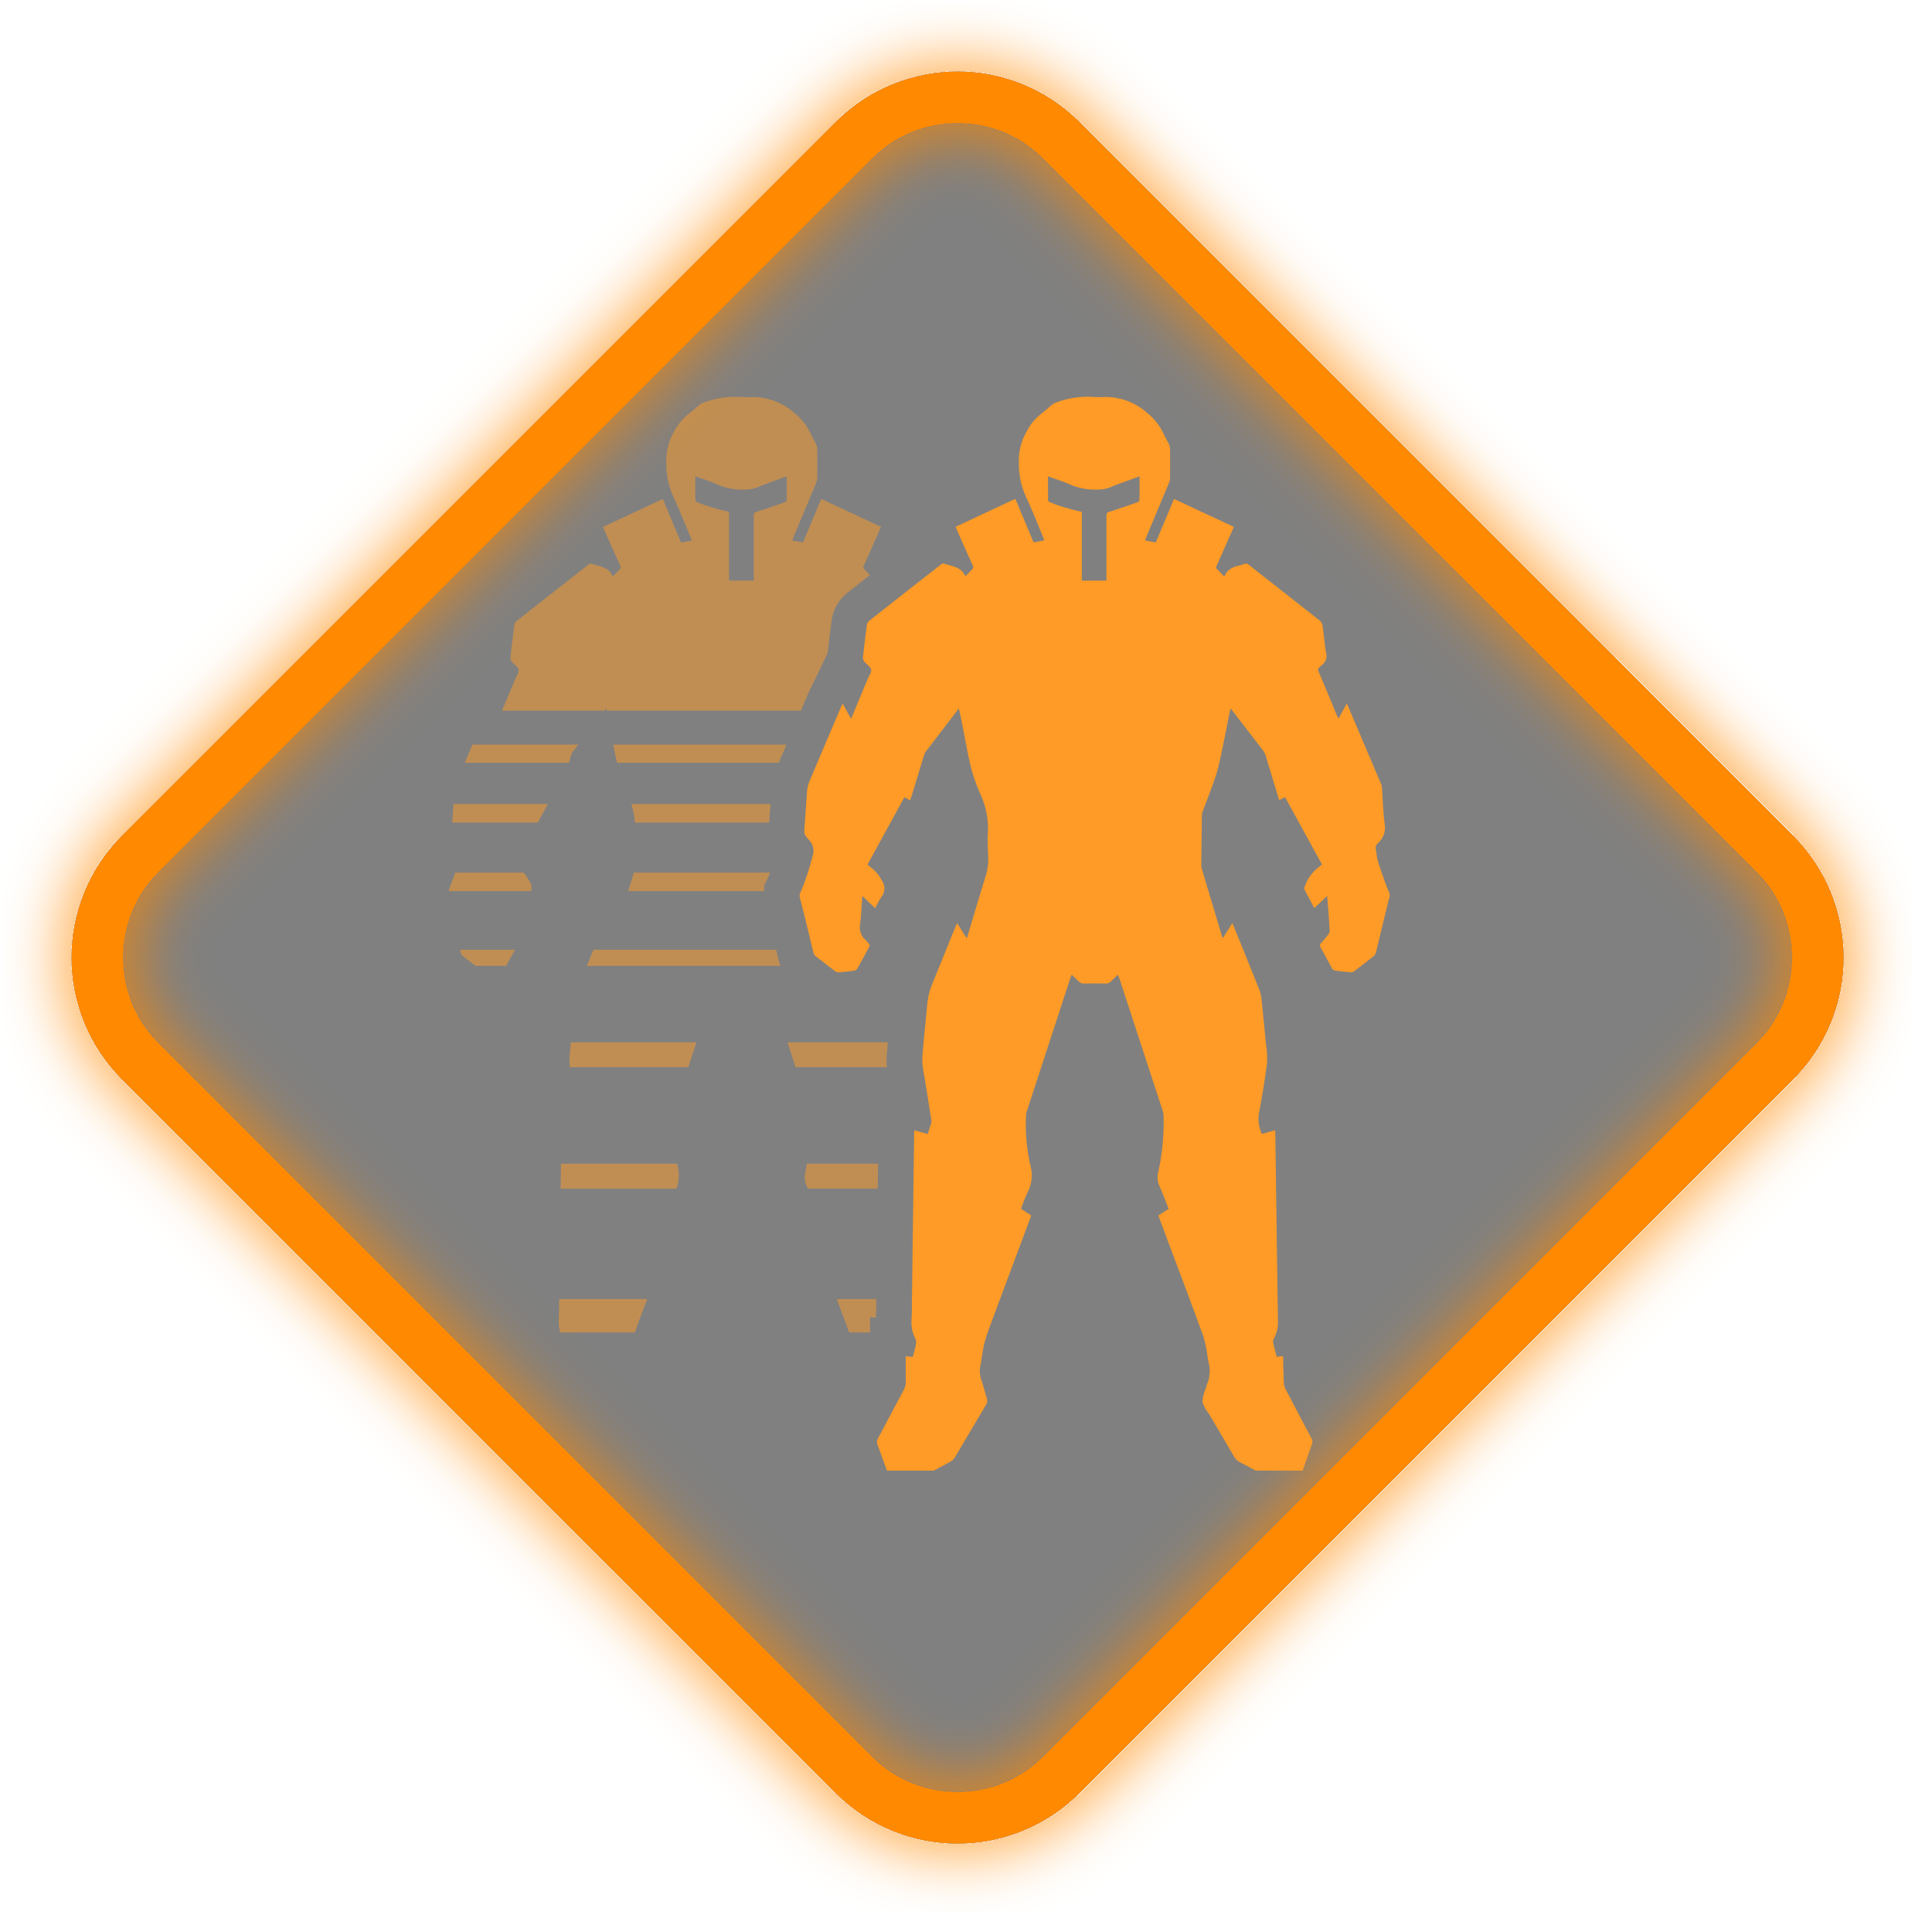
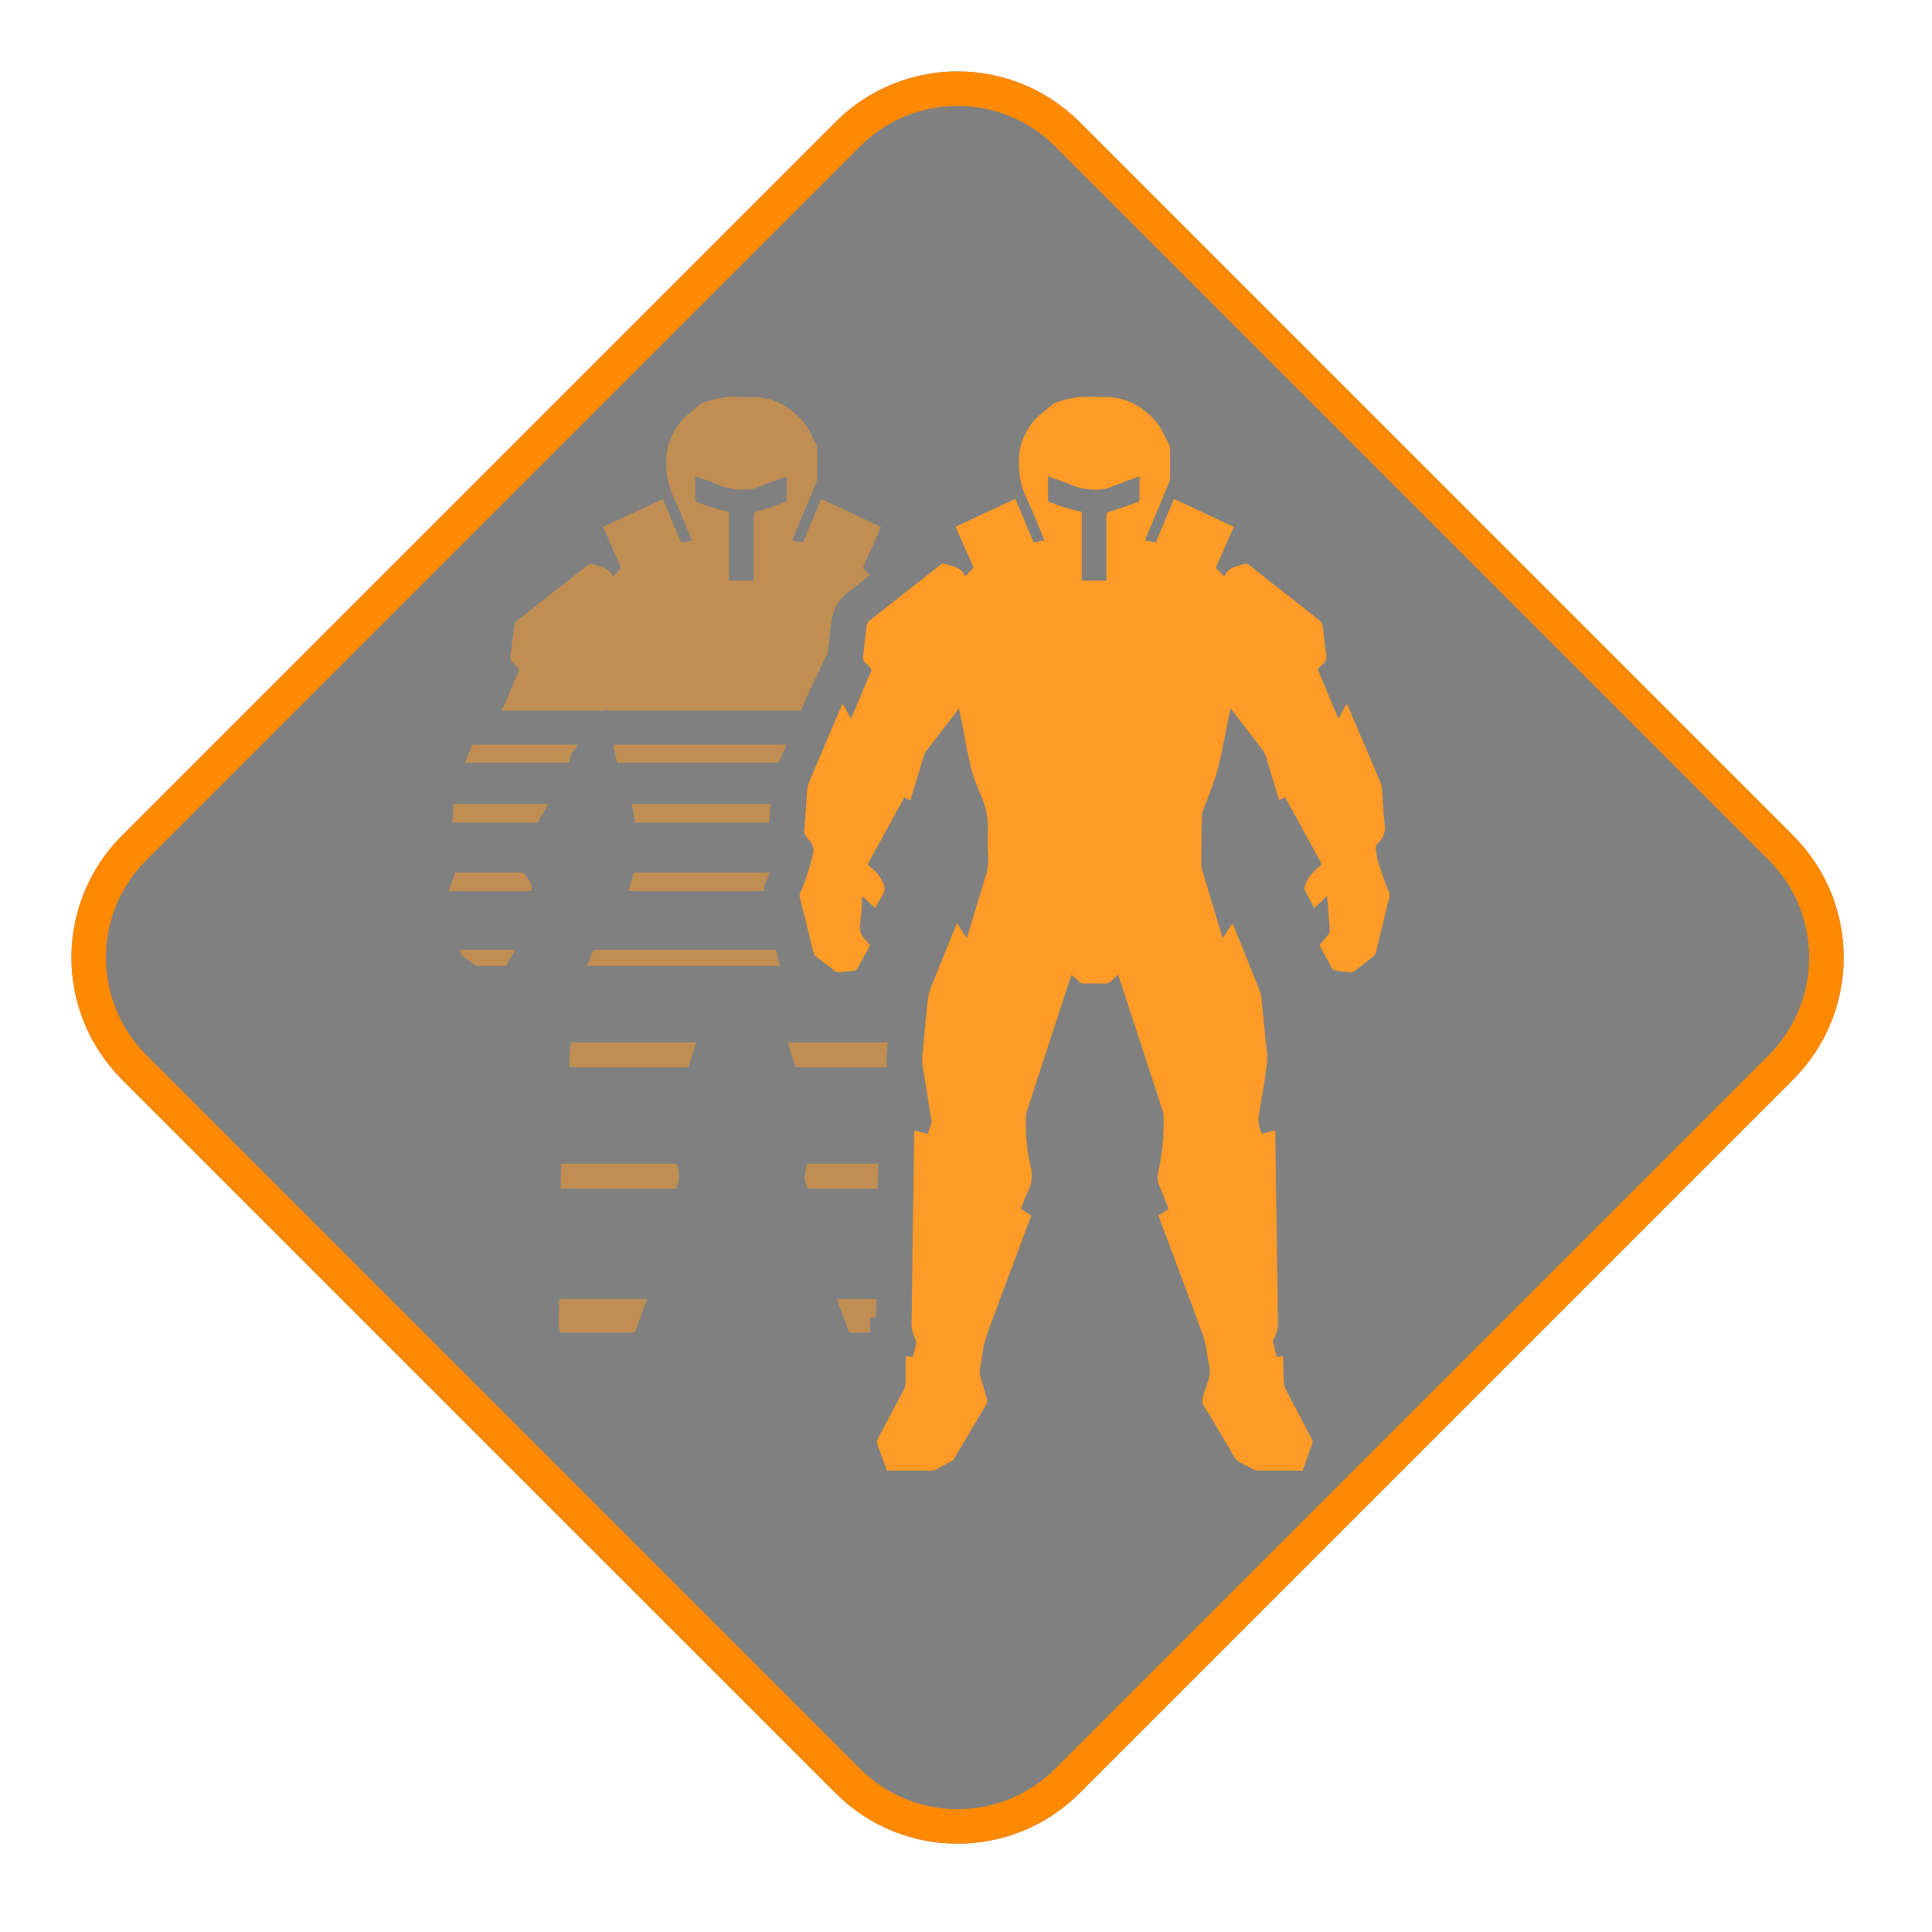
<svg xmlns="http://www.w3.org/2000/svg" width="112" height="112" viewBox="0 0 112 112" fill="none">
  <path opacity="0.498" d="M103.95 48.44L62.582 7.071C58.676 3.166 52.345 3.166 48.44 7.071L7.071 48.44C3.166 52.345 3.166 58.676 7.071 62.582L48.44 103.95C52.345 107.856 58.676 107.856 62.582 103.95L103.95 62.582C107.856 58.676 107.856 52.345 103.95 48.44Z" fill="black" />
-   <g filter="url(#filter0_d_124_428)">
-     <path d="M61.521 8.132L102.89 49.5C106.209 52.82 106.209 58.202 102.89 61.521L61.521 102.89C58.202 106.209 52.82 106.209 49.5 102.89L8.132 61.521C4.812 58.202 4.812 52.82 8.132 49.5L49.5 8.132C52.82 4.812 58.202 4.812 61.521 8.132Z" stroke="#FF8900" stroke-width="3" />
-   </g>
+   <path d="M61.875 7.778L103.243 49.147C106.758 52.661 106.758 58.36 103.243 61.875L61.875 103.243C58.36 106.758 52.661 106.758 49.147 103.243L7.778 61.875C4.263 58.36 4.263 52.661 7.778 49.147L49.147 7.778C52.661 4.263 58.36 4.263 61.875 7.778Z" stroke="#FF8900" stroke-width="2" />
  <g opacity="0.5">
    <path d="M33.012 61.354C33.004 61.525 33.014 61.697 33.045 61.866H39.902C40.06 61.384 40.217 60.903 40.374 60.422H33.095C33.066 60.733 33.034 61.044 33.012 61.354Z" fill="#FF9B26" />
    <path d="M26.716 55.243C26.735 55.314 26.775 55.378 26.832 55.425C27.075 55.617 27.323 55.805 27.569 55.994H29.341C29.513 55.683 29.681 55.37 29.851 55.058H26.671C26.686 55.119 26.7 55.181 26.716 55.243Z" fill="#FF9B26" />
    <path d="M32.391 76.553C32.379 76.786 32.407 77.019 32.474 77.243H36.804C36.904 76.949 37.011 76.657 37.119 76.366C37.25 76.013 37.383 75.66 37.519 75.307H32.419C32.413 75.723 32.413 76.138 32.391 76.553Z" fill="#FF9B26" />
    <path d="M44.994 55.057H34.402C34.278 55.369 34.15 55.681 34.023 55.993H45.244C45.21 55.909 45.182 55.823 45.158 55.736C45.102 55.51 45.048 55.283 44.994 55.057Z" fill="#FF9B26" />
    <path d="M33.107 43.798C33.122 43.731 33.148 43.667 33.185 43.609L33.524 43.166H27.39L26.944 44.217H32.981L33.107 43.798Z" fill="#FF9B26" />
    <path d="M50.779 76.392C50.794 76.08 50.795 75.766 50.797 75.453V75.307H48.511C48.752 75.951 48.99 76.597 49.226 77.243H50.439V76.362L50.779 76.392Z" fill="#FF9B26" />
    <path d="M51.402 61.206C51.421 60.945 51.443 60.684 51.467 60.424H45.651L46.123 61.868H51.412C51.39 61.648 51.386 61.426 51.402 61.206Z" fill="#FF9B26" />
    <path d="M30.361 50.584H26.397C26.27 50.931 26.128 51.272 26.015 51.624C26.015 51.636 26.005 51.646 26 51.658H30.797C30.819 51.549 30.818 51.436 30.795 51.327C30.771 51.218 30.726 51.115 30.662 51.025C30.571 50.872 30.471 50.724 30.362 50.584H30.361Z" fill="#FF9B26" />
    <path d="M46.775 67.463C46.744 67.641 46.712 67.82 46.681 67.998C46.628 68.241 46.653 68.494 46.752 68.723C46.778 68.783 46.802 68.847 46.827 68.906H50.882L50.901 67.462L46.775 67.463Z" fill="#FF9B26" />
    <path d="M46.857 40.191C46.89 40.114 46.924 40.041 46.967 39.956L47.982 37.856C48.049 37.228 48.125 36.6 48.21 35.974C48.29 35.349 48.608 34.78 49.097 34.385C49.542 34.033 49.99 33.685 50.436 33.334C50.297 33.196 50.17 33.072 50.057 32.943C50.033 32.916 50.057 32.828 50.084 32.775C50.382 32.099 50.682 31.424 50.984 30.75C51.011 30.688 51.037 30.626 51.072 30.543L47.608 28.923L46.553 31.443L45.929 31.335C45.955 31.262 45.975 31.2 45.999 31.14C46.438 30.089 46.877 29.039 47.316 27.991C47.354 27.899 47.375 27.8 47.376 27.701C47.382 27.142 47.382 26.583 47.376 26.025C47.373 25.927 47.349 25.83 47.306 25.742C47.216 25.549 47.099 25.37 47.014 25.174C46.787 24.679 46.444 24.245 46.014 23.911C45.362 23.34 44.527 23.022 43.661 23.014C43.423 23.03 43.184 23.03 42.946 23.014C42.194 22.964 41.441 23.082 40.741 23.36C40.671 23.386 40.606 23.423 40.548 23.47C40.32 23.657 40.106 23.862 39.869 24.036C39.541 24.305 39.273 24.64 39.081 25.018C38.762 25.562 38.604 26.187 38.626 26.818C38.612 27.504 38.754 28.185 39.04 28.81C39.405 29.578 39.707 30.376 40.04 31.161C40.062 31.213 40.079 31.266 40.105 31.335L39.481 31.45C39.128 30.609 38.781 29.775 38.424 28.926L34.958 30.546C35.066 30.792 35.169 31.031 35.274 31.268C35.495 31.768 35.713 32.268 35.942 32.758C35.973 32.804 35.984 32.86 35.974 32.914C35.963 32.968 35.932 33.017 35.886 33.048C35.766 33.156 35.663 33.283 35.563 33.391C35.517 33.372 35.5 33.37 35.496 33.362C35.248 32.844 34.716 32.835 34.269 32.677C34.243 32.674 34.216 32.677 34.191 32.685C34.165 32.693 34.142 32.706 34.122 32.724C32.722 33.817 31.325 34.913 29.932 36.013C29.866 36.075 29.825 36.159 29.814 36.25C29.731 36.877 29.656 37.505 29.587 38.135C29.586 38.218 29.616 38.299 29.67 38.363C29.8 38.522 30.028 38.65 30.063 38.822C30.098 38.994 29.936 39.189 29.863 39.373C29.61 39.981 29.357 40.59 29.103 41.198H35.045L35.145 41.07C35.155 41.115 35.163 41.153 35.172 41.198H46.429L46.495 41.042L46.857 40.191ZM45.608 28.975C45.602 29.005 45.59 29.033 45.571 29.057C45.552 29.081 45.528 29.101 45.5 29.114C45 29.292 44.5 29.468 43.992 29.628C43.692 29.722 43.692 29.711 43.692 30.028V33.657H42.264V29.67C41.63 29.538 41.009 29.351 40.408 29.112C40.383 29.101 40.361 29.084 40.344 29.063C40.326 29.042 40.314 29.017 40.308 28.991C40.301 28.54 40.308 28.091 40.308 27.616C40.778 27.787 41.244 27.916 41.673 28.125C42.263 28.357 42.901 28.436 43.53 28.356C43.739 28.319 43.941 28.251 44.13 28.156C44.608 27.981 45.094 27.802 45.608 27.612C45.608 28.085 45.608 28.53 45.608 28.975Z" fill="#FF9B26" />
    <path d="M35.552 43.166C35.619 43.518 35.692 43.868 35.772 44.217H45.147C45.295 43.867 45.444 43.516 45.593 43.166H35.552Z" fill="#FF9B26" />
    <path d="M44.539 50.853C44.57 50.762 44.605 50.673 44.639 50.584H36.739C36.725 50.642 36.71 50.7 36.692 50.758C36.598 51.058 36.509 51.358 36.418 51.658H44.299V51.341C44.299 51.341 44.531 50.872 44.539 50.853Z" fill="#FF9B26" />
    <path d="M39.257 67.463H32.52C32.513 67.944 32.507 68.425 32.501 68.907H39.215C39.375 68.472 39.396 67.999 39.274 67.553C39.267 67.523 39.263 67.497 39.257 67.463Z" fill="#FF9B26" />
    <path d="M44.67 46.611H36.603C36.712 46.959 36.779 47.32 36.803 47.685H44.589C44.607 47.437 44.624 47.188 44.641 46.94C44.653 46.831 44.661 46.721 44.67 46.611Z" fill="#FF9B26" />
    <path d="M26.217 47.685H31.175L31.764 46.611H26.292C26.268 46.969 26.242 47.327 26.217 47.685Z" fill="#FF9B26" />
  </g>
  <path d="M75.512 85.255H72.801C72.509 85.099 72.222 84.936 71.924 84.792C71.754 84.713 71.614 84.582 71.524 84.418C71.048 83.593 70.56 82.775 70.078 81.954C69.912 81.751 69.786 81.518 69.706 81.269C69.724 81.002 69.788 80.74 69.898 80.496C69.92 80.418 69.936 80.338 69.965 80.262C70.148 79.847 70.18 79.382 70.057 78.947C70.039 78.874 70.025 78.799 70.016 78.725C69.966 78.309 69.884 77.898 69.77 77.495C69.095 75.63 68.389 73.777 67.694 71.92C67.513 71.435 67.333 70.95 67.15 70.459L67.75 70.08C67.565 69.618 67.397 69.166 67.203 68.726C67.104 68.497 67.08 68.242 67.134 67.999C67.376 66.922 67.485 65.82 67.456 64.717C67.453 64.617 67.438 64.519 67.412 64.423C66.573 61.848 65.731 59.274 64.888 56.701C64.868 56.641 64.84 56.583 64.809 56.506C64.661 56.644 64.527 56.758 64.409 56.885C64.368 56.931 64.316 56.967 64.259 56.99C64.202 57.013 64.14 57.022 64.078 57.017C63.671 57.006 63.264 57.006 62.857 57.017C62.795 57.022 62.733 57.013 62.676 56.99C62.618 56.967 62.567 56.931 62.526 56.885C62.402 56.755 62.266 56.639 62.126 56.506C62.102 56.564 62.085 56.596 62.073 56.63C61.218 59.239 60.364 61.849 59.513 64.459C59.493 64.524 59.482 64.591 59.479 64.659C59.431 65.63 59.516 66.603 59.731 67.552C59.88 68.071 59.825 68.628 59.577 69.108C59.447 69.378 59.334 69.657 59.238 69.942C59.221 69.987 59.208 70.033 59.192 70.082L59.779 70.458C59.759 70.517 59.747 70.558 59.732 70.6L57.577 76.366C57.399 76.846 57.214 77.326 57.077 77.819C56.964 78.233 56.931 78.669 56.846 79.093C56.774 79.397 56.789 79.715 56.891 80.01C57.018 80.362 57.101 80.73 57.212 81.088C57.231 81.142 57.237 81.201 57.23 81.258C57.223 81.316 57.203 81.371 57.171 81.419C56.559 82.447 55.955 83.48 55.342 84.508C55.282 84.6 55.2 84.677 55.103 84.73C54.783 84.912 54.455 85.08 54.13 85.253H51.414C51.23 84.741 51.05 84.227 50.859 83.718C50.839 83.666 50.831 83.611 50.836 83.556C50.84 83.501 50.858 83.448 50.888 83.402C51.388 82.469 51.878 81.531 52.378 80.602C52.469 80.438 52.515 80.254 52.51 80.067C52.501 79.592 52.51 79.115 52.51 78.626L52.915 78.662C52.978 78.42 53.052 78.181 53.097 77.937C53.121 77.825 53.11 77.707 53.065 77.602C52.896 77.28 52.819 76.918 52.843 76.555C52.869 76.048 52.863 75.539 52.87 75.031C52.911 71.931 52.953 68.831 52.994 65.731C52.994 65.666 53 65.601 53.004 65.524L53.782 65.74C53.858 65.503 53.929 65.285 53.996 65.063C54.004 65.026 54.004 64.989 53.996 64.953C53.856 64.075 53.711 63.198 53.575 62.319C53.502 62.002 53.465 61.677 53.464 61.352C53.54 60.302 53.664 59.252 53.754 58.207C53.791 57.796 53.892 57.394 54.054 57.015C54.438 56.091 54.807 55.16 55.182 54.231C55.275 54.002 55.369 53.773 55.482 53.51L56.042 54.397C56.068 54.325 56.083 54.286 56.095 54.245C56.445 53.083 56.787 51.919 57.148 50.76C57.255 50.426 57.302 50.076 57.288 49.726C57.268 49.244 57.238 48.759 57.266 48.278C57.31 47.527 57.171 46.776 56.861 46.091C56.627 45.585 56.438 45.06 56.295 44.521C56.076 43.621 55.926 42.706 55.745 41.798C55.699 41.565 55.645 41.334 55.59 41.066C54.921 41.938 54.278 42.772 53.64 43.609C53.603 43.667 53.577 43.731 53.562 43.798C53.317 44.594 53.075 45.39 52.834 46.186C52.813 46.254 52.786 46.32 52.759 46.393L52.428 46.217L50.288 50.122C50.381 50.198 50.454 50.269 50.536 50.322C50.776 50.51 50.972 50.749 51.108 51.022C51.217 51.164 51.274 51.339 51.27 51.518C51.266 51.697 51.201 51.869 51.086 52.006C50.955 52.212 50.838 52.427 50.736 52.65L49.988 51.941C49.947 52.517 49.935 53.052 49.86 53.577C49.827 53.747 49.84 53.923 49.899 54.087C49.958 54.25 50.06 54.394 50.194 54.504C50.254 54.558 50.294 54.635 50.354 54.689C50.437 54.763 50.424 54.827 50.374 54.917C50.149 55.322 49.937 55.735 49.709 56.138C49.686 56.172 49.657 56.202 49.623 56.226C49.588 56.249 49.55 56.265 49.509 56.273C49.209 56.314 48.909 56.344 48.609 56.367C48.542 56.368 48.477 56.348 48.423 56.308C48.037 56.017 47.655 55.722 47.276 55.423C47.219 55.375 47.179 55.312 47.16 55.241C46.991 54.555 46.832 53.866 46.66 53.179C46.56 52.787 46.46 52.397 46.36 52.006V51.818C46.396 51.753 46.428 51.687 46.454 51.618C46.72 50.97 46.939 50.304 47.108 49.625C47.167 49.459 47.175 49.279 47.133 49.108C47.09 48.937 46.999 48.782 46.869 48.663C46.828 48.628 46.802 48.571 46.761 48.533C46.707 48.477 46.666 48.41 46.643 48.336C46.62 48.262 46.615 48.183 46.629 48.107C46.685 47.369 46.729 46.63 46.785 45.893C46.794 45.712 46.832 45.535 46.896 45.366C47.508 43.906 48.131 42.45 48.752 40.993C48.778 40.933 48.809 40.875 48.852 40.793L49.335 41.669C49.374 41.581 49.397 41.531 49.418 41.48L50.298 39.365C50.375 39.18 50.535 38.977 50.498 38.814C50.461 38.651 50.234 38.514 50.105 38.355C50.052 38.291 50.024 38.21 50.025 38.127C50.092 37.498 50.167 36.87 50.252 36.242C50.263 36.151 50.304 36.068 50.37 36.005C51.763 34.904 53.159 33.808 54.559 32.716C54.579 32.698 54.602 32.685 54.628 32.677C54.653 32.669 54.68 32.666 54.706 32.669C55.154 32.827 55.686 32.835 55.933 33.354C55.933 33.362 55.954 33.364 56 33.383C56.1 33.275 56.2 33.148 56.323 33.04C56.369 33.008 56.4 32.961 56.411 32.906C56.421 32.852 56.41 32.796 56.379 32.75C56.15 32.256 55.932 31.757 55.711 31.26C55.605 31.023 55.504 30.784 55.395 30.538L58.861 28.918L59.917 31.442L60.541 31.327C60.515 31.258 60.498 31.203 60.476 31.153C60.147 30.367 59.845 29.57 59.476 28.802C59.191 28.177 59.05 27.496 59.065 26.81C59.042 26.179 59.2 25.555 59.518 25.01C59.71 24.632 59.979 24.297 60.306 24.028C60.543 23.853 60.757 23.648 60.985 23.462C61.043 23.415 61.108 23.378 61.178 23.352C61.883 23.075 62.641 22.959 63.396 23.013C63.634 23.029 63.873 23.029 64.111 23.013C64.978 23.019 65.814 23.337 66.467 23.908C66.897 24.243 67.24 24.676 67.467 25.172C67.55 25.372 67.667 25.547 67.759 25.74C67.802 25.828 67.825 25.925 67.829 26.023C67.836 26.581 67.836 27.14 67.829 27.699C67.827 27.798 67.807 27.897 67.769 27.989C67.332 29.041 66.892 30.092 66.45 31.141C66.425 31.201 66.406 31.263 66.38 31.336L67.004 31.444L68.059 28.924L71.526 30.545C71.492 30.628 71.466 30.689 71.438 30.752C71.138 31.426 70.838 32.102 70.538 32.779C70.515 32.831 70.486 32.919 70.51 32.945C70.648 33.103 70.8 33.245 70.98 33.426C71.148 32.962 71.524 32.859 71.907 32.767C71.98 32.75 72.052 32.726 72.121 32.697C72.168 32.675 72.222 32.668 72.273 32.678C72.324 32.688 72.371 32.714 72.407 32.752C73.772 33.828 75.141 34.897 76.507 35.975C76.593 36.05 76.651 36.152 76.67 36.265C76.746 36.786 76.784 37.312 76.87 37.83C76.912 37.966 76.909 38.112 76.861 38.246C76.814 38.38 76.724 38.495 76.606 38.575C76.565 38.603 76.537 38.649 76.498 38.675C76.477 38.688 76.46 38.705 76.446 38.725C76.432 38.745 76.422 38.768 76.417 38.792C76.412 38.816 76.412 38.84 76.416 38.864C76.42 38.888 76.43 38.911 76.443 38.932C76.807 39.791 77.16 40.653 77.519 41.514C77.537 41.555 77.564 41.597 77.597 41.657L78.074 40.788C78.106 40.851 78.121 40.878 78.133 40.906C78.78 42.426 79.426 43.947 80.071 45.469C80.094 45.526 80.108 45.587 80.112 45.649C80.162 46.349 80.174 47.056 80.27 47.749C80.309 47.953 80.294 48.163 80.228 48.36C80.161 48.557 80.044 48.733 79.889 48.871C79.83 48.921 79.786 48.988 79.764 49.062C79.742 49.137 79.743 49.216 79.765 49.291C79.81 49.485 79.806 49.691 79.865 49.883C80.002 50.331 80.165 50.772 80.316 51.214C80.388 51.414 80.477 51.614 80.559 51.814V52.002C80.542 52.034 80.528 52.067 80.518 52.102C80.27 53.136 80.02 54.17 79.767 55.202C79.746 55.291 79.698 55.371 79.63 55.432C79.258 55.732 78.879 56.019 78.498 56.306C78.444 56.346 78.379 56.366 78.312 56.365C78.006 56.341 77.7 56.31 77.396 56.265C77.361 56.258 77.328 56.244 77.299 56.225C77.27 56.205 77.245 56.179 77.226 56.15C76.993 55.736 76.774 55.312 76.544 54.895C76.521 54.862 76.511 54.823 76.517 54.783C76.522 54.744 76.542 54.709 76.573 54.684C76.724 54.516 76.873 54.343 77.009 54.166C77.055 54.109 77.082 54.039 77.084 53.966C77.068 53.616 77.04 53.266 77.014 52.915C76.991 52.601 76.964 52.287 76.936 51.938L76.191 52.644C75.991 52.272 75.803 51.919 75.619 51.565C75.611 51.546 75.607 51.525 75.607 51.505C75.607 51.484 75.611 51.464 75.619 51.445C75.775 50.959 76.079 50.536 76.49 50.234C76.541 50.197 76.589 50.155 76.633 50.11L74.495 46.21L74.159 46.383C74.142 46.336 74.127 46.3 74.118 46.268C73.87 45.44 73.618 44.613 73.367 43.79C73.338 43.695 73.292 43.605 73.233 43.526C72.878 43.056 72.517 42.589 72.157 42.126L71.346 41.073C71.329 41.116 71.314 41.159 71.301 41.204C71.171 41.855 71.05 42.504 70.912 43.156C70.788 43.742 70.682 44.336 70.502 44.907C70.277 45.622 69.986 46.317 69.726 47.021C69.697 47.096 69.68 47.175 69.676 47.256C69.661 48.216 69.649 49.176 69.64 50.136C69.639 50.223 69.652 50.309 69.677 50.393C70.054 51.659 70.432 52.924 70.813 54.186C70.831 54.247 70.859 54.304 70.89 54.386L71.439 53.517C71.476 53.6 71.502 53.654 71.525 53.71C72.025 54.94 72.525 56.168 73.015 57.401C73.079 57.577 73.119 57.76 73.134 57.947C73.223 58.788 73.303 59.631 73.382 60.471C73.446 60.841 73.471 61.217 73.456 61.593C73.332 62.574 73.171 63.551 72.986 64.522C72.914 64.934 72.973 65.359 73.154 65.736L73.921 65.523C73.921 65.578 73.929 65.615 73.93 65.653C73.979 69.291 74.03 72.93 74.083 76.568C74.103 76.918 74.027 77.266 73.864 77.577C73.82 77.637 73.796 77.709 73.794 77.784C73.856 78.076 73.936 78.363 74.01 78.653L74.382 78.62C74.394 79.133 74.4 79.634 74.423 80.134C74.428 80.269 74.462 80.402 74.523 80.524C75.023 81.491 75.539 82.452 76.044 83.418C76.084 83.49 76.096 83.576 76.078 83.657C75.893 84.192 75.701 84.725 75.512 85.255ZM66.061 27.611C65.547 27.8 65.061 27.98 64.575 28.156C64.386 28.252 64.184 28.319 63.975 28.356C63.347 28.436 62.709 28.357 62.12 28.125C61.69 27.918 61.22 27.788 60.755 27.616C60.755 28.089 60.755 28.54 60.755 28.991C60.761 29.018 60.773 29.043 60.79 29.065C60.807 29.086 60.83 29.104 60.855 29.115C61.457 29.354 62.079 29.541 62.713 29.673V33.66H64.14V30.027C64.14 29.708 64.14 29.72 64.44 29.627C64.946 29.466 65.448 29.29 65.948 29.113C65.975 29.099 65.999 29.08 66.018 29.056C66.037 29.032 66.05 29.004 66.056 28.974C66.065 28.53 66.061 28.085 66.061 27.611Z" fill="#FF9B26" />
-   <defs>
-     <filter id="filter0_d_124_428" x="0.142" y="0.142" width="110.737" height="110.737" filterUnits="userSpaceOnUse" color-interpolation-filters="sRGB">
-       <feFlood flood-opacity="0" result="BackgroundImageFix" />
-       <feColorMatrix in="SourceAlpha" type="matrix" values="0 0 0 0 0 0 0 0 0 0 0 0 0 0 0 0 0 0 127 0" result="hardAlpha" />
-       <feOffset />
-       <feGaussianBlur stdDeviation="2" />
-       <feComposite in2="hardAlpha" operator="out" />
-       <feColorMatrix type="matrix" values="0 0 0 0 1 0 0 0 0 0.537 0 0 0 0 0 0 0 0 1 0" />
-       <feBlend mode="normal" in2="BackgroundImageFix" result="effect1_dropShadow_124_428" />
-       <feBlend mode="normal" in="SourceGraphic" in2="effect1_dropShadow_124_428" result="shape" />
-     </filter>
-   </defs>
</svg>
